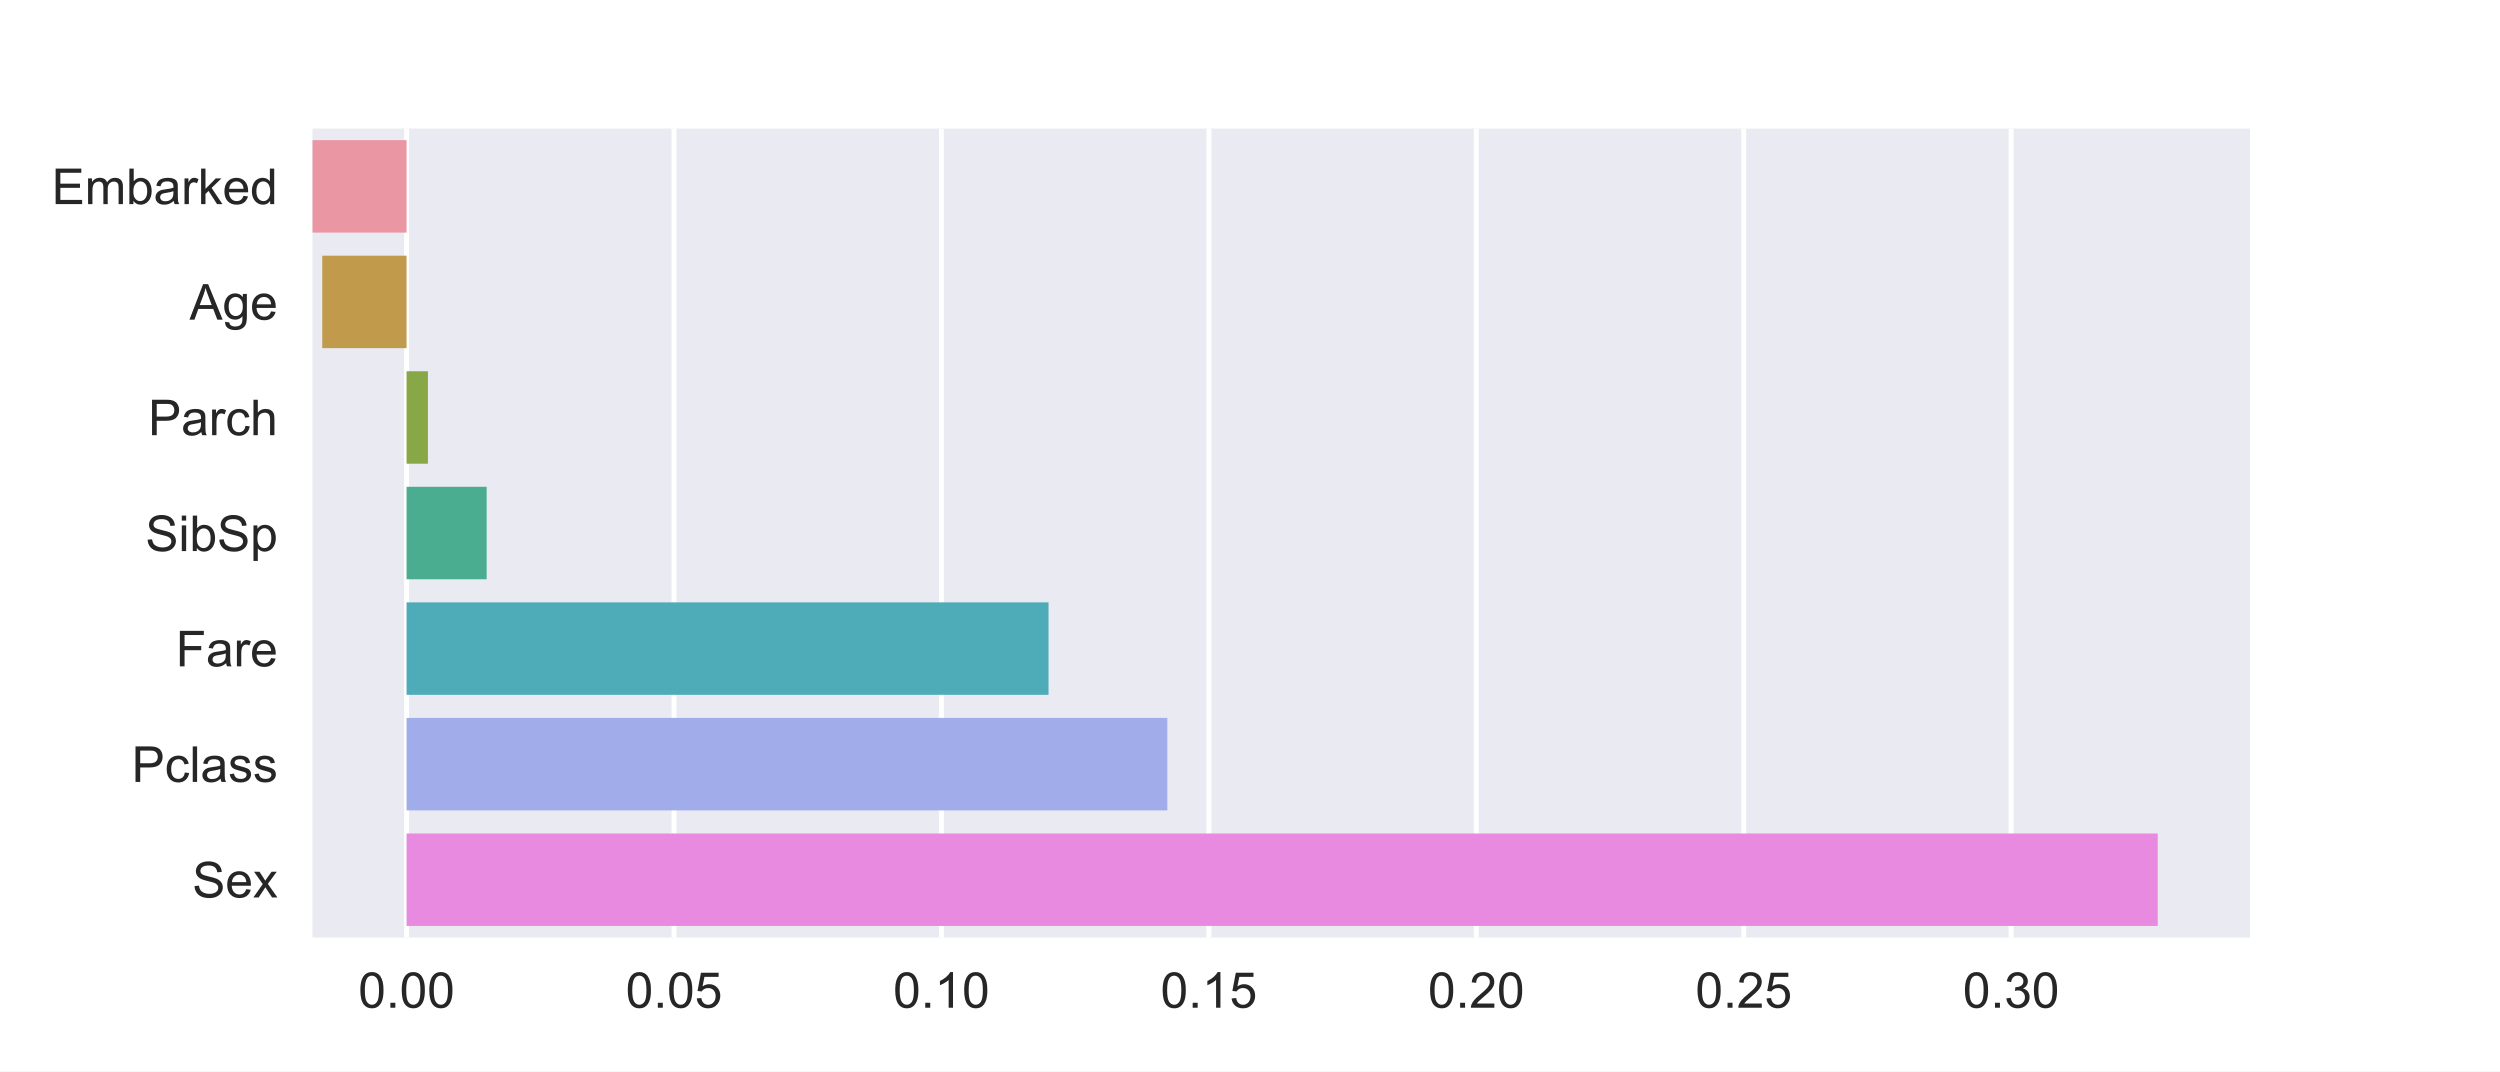
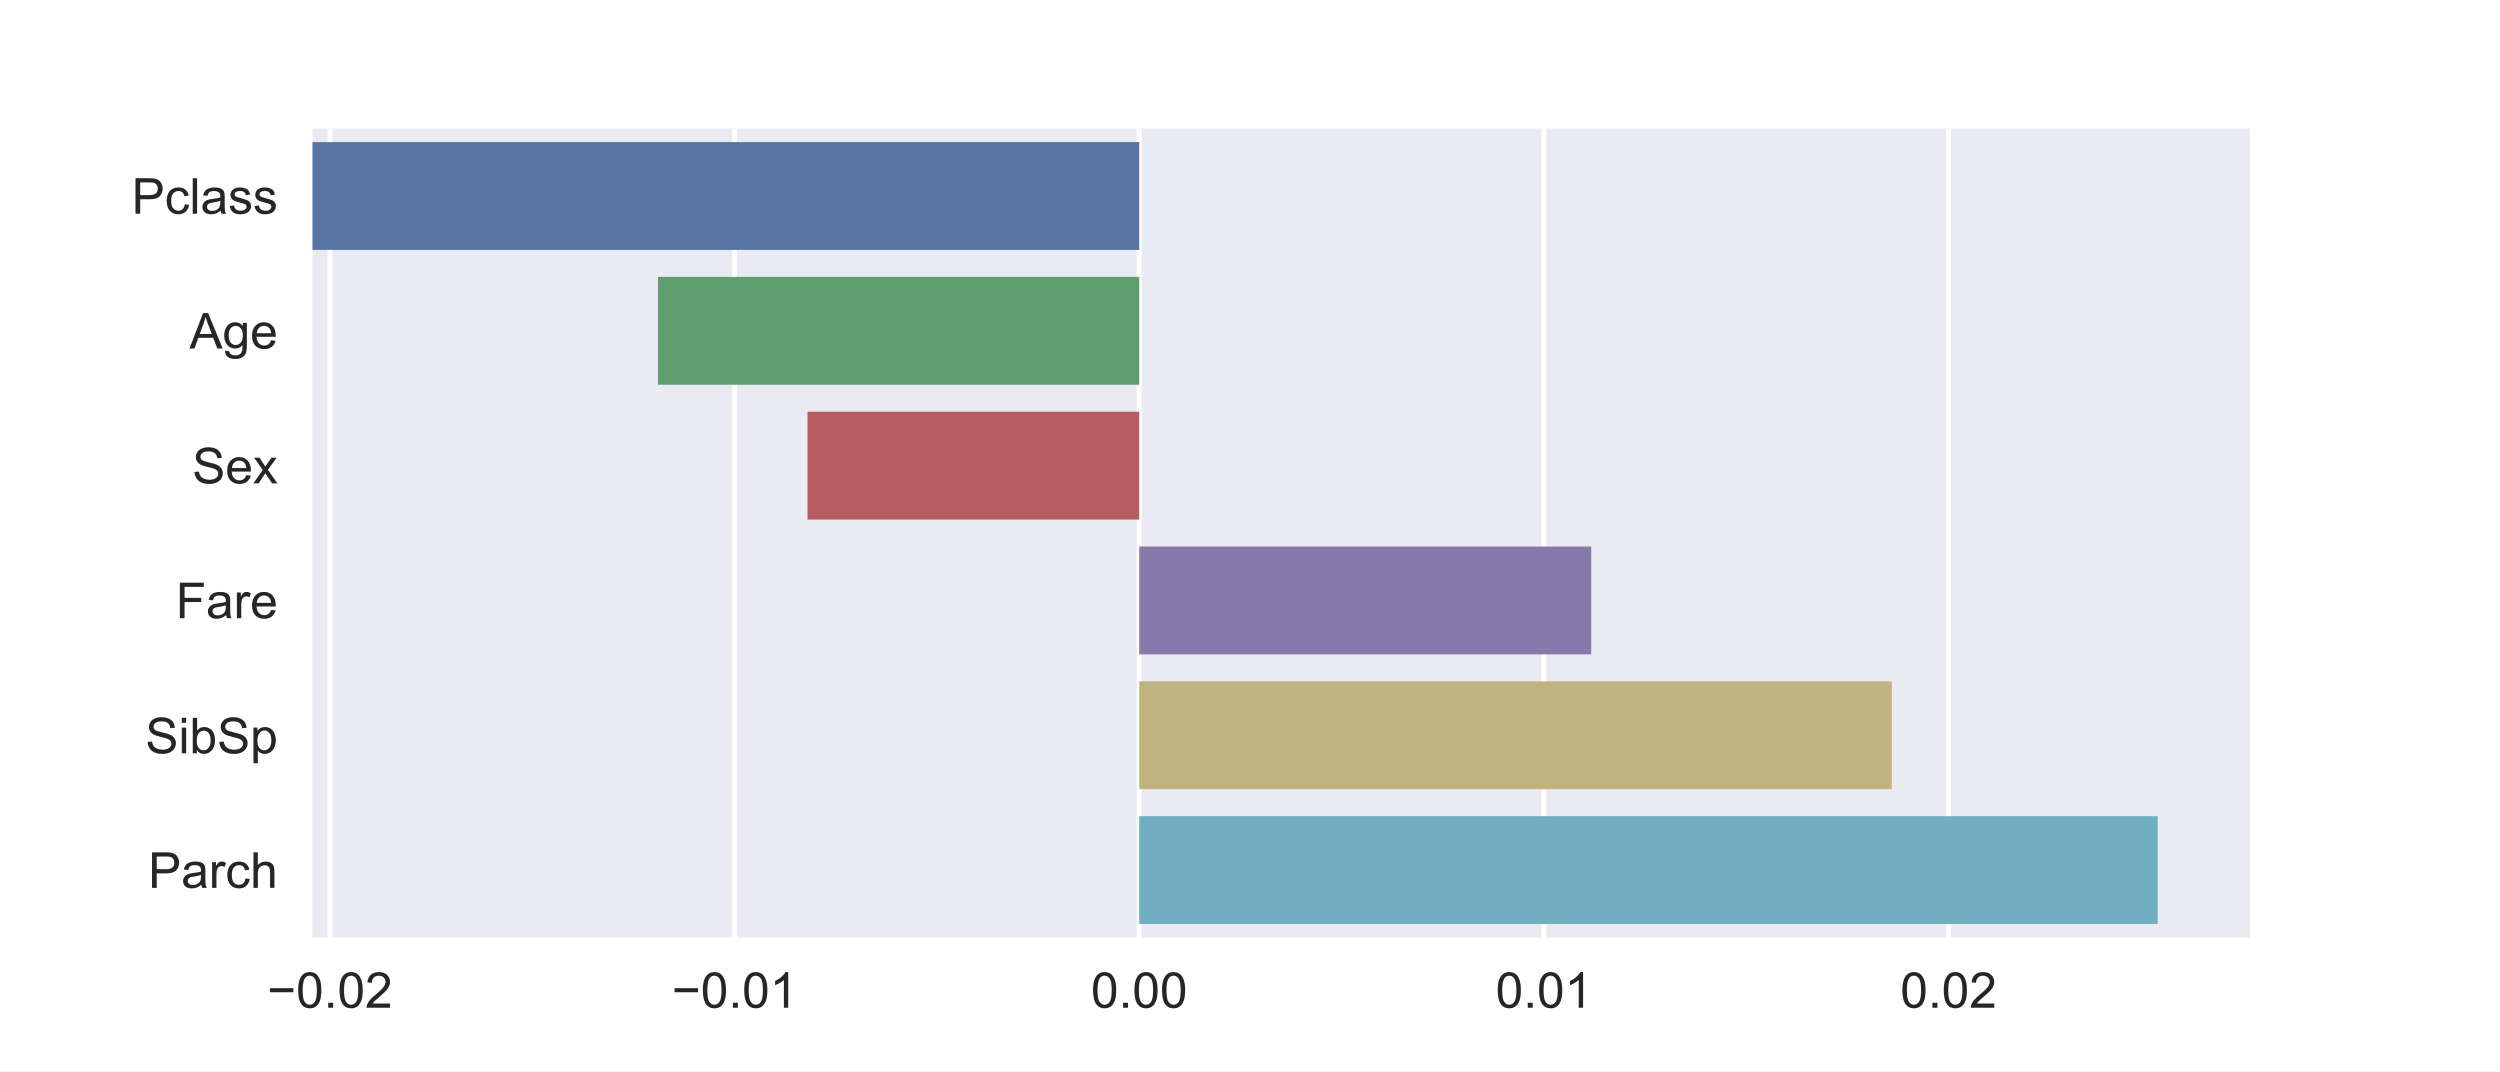
<svg xmlns="http://www.w3.org/2000/svg" xmlns:xlink="http://www.w3.org/1999/xlink" height="216pt" version="1.1" viewBox="0 0 504 216" width="504pt">
  <defs>
    <style type="text/css">
*{stroke-linecap:butt;stroke-linejoin:round;}
  </style>
  </defs>
  <g id="figure_1">
    <g id="patch_1">
      <path d="M 0 216  L 504 216  L 504 0  L 0 0  z " style="fill:#ffffff;" />
    </g>
    <g id="axes_1">
      <g id="patch_2">
        <path d="M 63 189  L 453.6 189  L 453.6 25.92  L 63 25.92  z " style="fill:#eaeaf2;" />
      </g>
      <g id="matplotlib.axis_1">
        <g id="xtick_1">
          <g id="line2d_1">
-             <path clip-path="url(#p3eedf8ca88)" d="M 81.963 189  L 81.963 25.92  " style="fill:none;stroke:#ffffff;stroke-linecap:round;" />
+             <path clip-path="url(#p23049d115a)" d="M 66.51 189  L 66.51 25.92  " style="fill:none;stroke:#ffffff;stroke-linecap:round;" />
          </g>
          <g id="line2d_2" />
          <g id="text_1">
            <defs>
+               <path d="M 52.828 31.203  L 5.562 31.203  L 5.562 39.406  L 52.828 39.406  z " id="ArialMT-2212" />
              <path d="M 4.156 35.297  Q 4.156 48 6.766 55.734  Q 9.375 63.484 14.516 67.672  Q 19.672 71.875 27.484 71.875  Q 33.25 71.875 37.594 69.547  Q 41.938 67.234 44.766 62.859  Q 47.609 58.5 49.219 52.219  Q 50.828 45.953 50.828 35.297  Q 50.828 22.703 48.234 14.969  Q 45.656 7.234 40.5 3  Q 35.359 -1.219 27.484 -1.219  Q 17.141 -1.219 11.234 6.203  Q 4.156 15.141 4.156 35.297  M 13.188 35.297  Q 13.188 17.672 17.312 11.828  Q 21.438 6 27.484 6  Q 33.547 6 37.672 11.859  Q 41.797 17.719 41.797 35.297  Q 41.797 52.984 37.672 58.781  Q 33.547 64.594 27.391 64.594  Q 21.344 64.594 17.719 59.469  Q 13.188 52.938 13.188 35.297  " id="ArialMT-30" />
              <path d="M 9.078 0  L 9.078 10.016  L 19.094 10.016  L 19.094 0  z " id="ArialMT-2e" />
-             </defs>
-             <g style="fill:#262626;" transform="translate(72.23235 203.1578)scale(0.1 -0.1)">
+               <path d="M 50.344 8.453  L 50.344 0  L 3.031 0  Q 2.938 3.172 4.047 6.109  Q 5.859 10.938 9.828 15.625  Q 13.812 20.312 21.344 26.469  Q 33.016 36.031 37.109 41.625  Q 41.219 47.219 41.219 52.203  Q 41.219 57.422 37.469 61  Q 33.734 64.594 27.734 64.594  Q 21.391 64.594 17.578 60.781  Q 13.766 56.984 13.719 50.25  L 4.688 51.172  Q 5.609 61.281 11.656 66.578  Q 17.719 71.875 27.938 71.875  Q 38.234 71.875 44.234 66.156  Q 50.25 60.453 50.25 52  Q 50.25 47.703 48.484 43.547  Q 46.734 39.406 42.656 34.812  Q 38.578 30.219 29.109 22.219  Q 21.188 15.578 18.938 13.203  Q 16.703 10.844 15.234 8.453  z " id="ArialMT-32" />
+             </defs>
+             <g style="fill:#262626;" transform="translate(53.85954 203.1578)scale(0.1 -0.1)">
+               <use xlink:href="#ArialMT-2212" />
+               <use x="58.398" xlink:href="#ArialMT-30" />
+               <use x="114.014" xlink:href="#ArialMT-2e" />
+               <use x="141.797" xlink:href="#ArialMT-30" />
+               <use x="197.412" xlink:href="#ArialMT-32" />
+             </g>
+           </g>
+         </g>
+         <g id="xtick_2">
+           <g id="line2d_3">
+             <path clip-path="url(#p23049d115a)" d="M 148.092 189  L 148.092 25.92  " style="fill:none;stroke:#ffffff;stroke-linecap:round;" />
+           </g>
+           <g id="line2d_4" />
+           <g id="text_2">
+             <defs>
+               <path d="M 37.25 0  L 28.469 0  L 28.469 56  Q 25.297 52.984 20.141 49.953  Q 14.984 46.922 10.891 45.406  L 10.891 53.906  Q 18.266 57.375 23.781 62.297  Q 29.297 67.234 31.594 71.875  L 37.25 71.875  z " id="ArialMT-31" />
+             </defs>
+             <g style="fill:#262626;" transform="translate(135.4411 203.1578)scale(0.1 -0.1)">
+               <use xlink:href="#ArialMT-2212" />
+               <use x="58.398" xlink:href="#ArialMT-30" />
+               <use x="114.014" xlink:href="#ArialMT-2e" />
+               <use x="141.797" xlink:href="#ArialMT-30" />
+               <use x="197.412" xlink:href="#ArialMT-31" />
+             </g>
+           </g>
+         </g>
+         <g id="xtick_3">
+           <g id="line2d_5">
+             <path clip-path="url(#p23049d115a)" d="M 229.673 189  L 229.673 25.92  " style="fill:none;stroke:#ffffff;stroke-linecap:round;" />
+           </g>
+           <g id="line2d_6" />
+           <g id="text_3">
+             <g style="fill:#262626;" transform="translate(219.9429 203.1578)scale(0.1 -0.1)">
              <use xlink:href="#ArialMT-30" />
              <use x="55.615" xlink:href="#ArialMT-2e" />
              <use x="83.398" xlink:href="#ArialMT-30" />
              <use x="139.014" xlink:href="#ArialMT-30" />
            </g>
          </g>
        </g>
-         <g id="xtick_2">
-           <g id="line2d_3">
-             <path clip-path="url(#p3eedf8ca88)" d="M 135.877 189  L 135.877 25.92  " style="fill:none;stroke:#ffffff;stroke-linecap:round;" />
-           </g>
-           <g id="line2d_4" />
-           <g id="text_2">
-             <defs>
-               <path d="M 4.156 18.75  L 13.375 19.531  Q 14.406 12.797 18.141 9.391  Q 21.875 6 27.156 6  Q 33.5 6 37.891 10.781  Q 42.281 15.578 42.281 23.484  Q 42.281 31 38.062 35.344  Q 33.844 39.703 27 39.703  Q 22.75 39.703 19.328 37.766  Q 15.922 35.844 13.969 32.766  L 5.719 33.844  L 12.641 70.609  L 48.25 70.609  L 48.25 62.203  L 19.672 62.203  L 15.828 42.969  Q 22.266 47.469 29.344 47.469  Q 38.719 47.469 45.156 40.969  Q 51.609 34.469 51.609 24.266  Q 51.609 14.547 45.953 7.469  Q 39.062 -1.219 27.156 -1.219  Q 17.391 -1.219 11.203 4.25  Q 5.031 9.719 4.156 18.75  " id="ArialMT-35" />
-             </defs>
-             <g style="fill:#262626;" transform="translate(126.1466 203.1578)scale(0.1 -0.1)">
+         <g id="xtick_4">
+           <g id="line2d_7">
+             <path clip-path="url(#p23049d115a)" d="M 311.255 189  L 311.255 25.92  " style="fill:none;stroke:#ffffff;stroke-linecap:round;" />
+           </g>
+           <g id="line2d_8" />
+           <g id="text_4">
+             <g style="fill:#262626;" transform="translate(301.5244 203.1578)scale(0.1 -0.1)">
              <use xlink:href="#ArialMT-30" />
              <use x="55.615" xlink:href="#ArialMT-2e" />
              <use x="83.398" xlink:href="#ArialMT-30" />
-               <use x="139.014" xlink:href="#ArialMT-35" />
-             </g>
-           </g>
-         </g>
-         <g id="xtick_3">
-           <g id="line2d_5">
-             <path clip-path="url(#p3eedf8ca88)" d="M 189.791 189  L 189.791 25.92  " style="fill:none;stroke:#ffffff;stroke-linecap:round;" />
-           </g>
-           <g id="line2d_6" />
-           <g id="text_3">
-             <defs>
-               <path d="M 37.25 0  L 28.469 0  L 28.469 56  Q 25.297 52.984 20.141 49.953  Q 14.984 46.922 10.891 45.406  L 10.891 53.906  Q 18.266 57.375 23.781 62.297  Q 29.297 67.234 31.594 71.875  L 37.25 71.875  z " id="ArialMT-31" />
-             </defs>
-             <g style="fill:#262626;" transform="translate(180.0609 203.1578)scale(0.1 -0.1)">
+               <use x="139.014" xlink:href="#ArialMT-31" />
+             </g>
+           </g>
+         </g>
+         <g id="xtick_5">
+           <g id="line2d_9">
+             <path clip-path="url(#p23049d115a)" d="M 392.836 189  L 392.836 25.92  " style="fill:none;stroke:#ffffff;stroke-linecap:round;" />
+           </g>
+           <g id="line2d_10" />
+           <g id="text_5">
+             <g style="fill:#262626;" transform="translate(383.1059 203.1578)scale(0.1 -0.1)">
              <use xlink:href="#ArialMT-30" />
              <use x="55.615" xlink:href="#ArialMT-2e" />
-               <use x="83.398" xlink:href="#ArialMT-31" />
-               <use x="139.014" xlink:href="#ArialMT-30" />
-             </g>
-           </g>
-         </g>
-         <g id="xtick_4">
-           <g id="line2d_7">
-             <path clip-path="url(#p3eedf8ca88)" d="M 243.706 189  L 243.706 25.92  " style="fill:none;stroke:#ffffff;stroke-linecap:round;" />
-           </g>
-           <g id="line2d_8" />
-           <g id="text_4">
-             <g style="fill:#262626;" transform="translate(233.9751 203.1578)scale(0.1 -0.1)">
-               <use xlink:href="#ArialMT-30" />
-               <use x="55.615" xlink:href="#ArialMT-2e" />
-               <use x="83.398" xlink:href="#ArialMT-31" />
-               <use x="139.014" xlink:href="#ArialMT-35" />
-             </g>
-           </g>
-         </g>
-         <g id="xtick_5">
-           <g id="line2d_9">
-             <path clip-path="url(#p3eedf8ca88)" d="M 297.62 189  L 297.62 25.92  " style="fill:none;stroke:#ffffff;stroke-linecap:round;" />
-           </g>
-           <g id="line2d_10" />
-           <g id="text_5">
-             <defs>
-               <path d="M 50.344 8.453  L 50.344 0  L 3.031 0  Q 2.938 3.172 4.047 6.109  Q 5.859 10.938 9.828 15.625  Q 13.812 20.312 21.344 26.469  Q 33.016 36.031 37.109 41.625  Q 41.219 47.219 41.219 52.203  Q 41.219 57.422 37.469 61  Q 33.734 64.594 27.734 64.594  Q 21.391 64.594 17.578 60.781  Q 13.766 56.984 13.719 50.25  L 4.688 51.172  Q 5.609 61.281 11.656 66.578  Q 17.719 71.875 27.938 71.875  Q 38.234 71.875 44.234 66.156  Q 50.25 60.453 50.25 52  Q 50.25 47.703 48.484 43.547  Q 46.734 39.406 42.656 34.812  Q 38.578 30.219 29.109 22.219  Q 21.188 15.578 18.938 13.203  Q 16.703 10.844 15.234 8.453  z " id="ArialMT-32" />
-             </defs>
-             <g style="fill:#262626;" transform="translate(287.8894 203.1578)scale(0.1 -0.1)">
-               <use xlink:href="#ArialMT-30" />
-               <use x="55.615" xlink:href="#ArialMT-2e" />
-               <use x="83.398" xlink:href="#ArialMT-32" />
-               <use x="139.014" xlink:href="#ArialMT-30" />
-             </g>
-           </g>
-         </g>
-         <g id="xtick_6">
-           <g id="line2d_11">
-             <path clip-path="url(#p3eedf8ca88)" d="M 351.534 189  L 351.534 25.92  " style="fill:none;stroke:#ffffff;stroke-linecap:round;" />
-           </g>
-           <g id="line2d_12" />
-           <g id="text_6">
-             <g style="fill:#262626;" transform="translate(341.8037 203.1578)scale(0.1 -0.1)">
-               <use xlink:href="#ArialMT-30" />
-               <use x="55.615" xlink:href="#ArialMT-2e" />
-               <use x="83.398" xlink:href="#ArialMT-32" />
-               <use x="139.014" xlink:href="#ArialMT-35" />
-             </g>
-           </g>
-         </g>
-         <g id="xtick_7">
-           <g id="line2d_13">
-             <path clip-path="url(#p3eedf8ca88)" d="M 405.448 189  L 405.448 25.92  " style="fill:none;stroke:#ffffff;stroke-linecap:round;" />
-           </g>
-           <g id="line2d_14" />
-           <g id="text_7">
-             <defs>
-               <path d="M 4.203 18.891  L 12.984 20.062  Q 14.5 12.594 18.141 9.297  Q 21.781 6 27 6  Q 33.203 6 37.469 10.297  Q 41.75 14.594 41.75 20.953  Q 41.75 27 37.797 30.922  Q 33.844 34.859 27.734 34.859  Q 25.25 34.859 21.531 33.891  L 22.516 41.609  Q 23.391 41.5 23.922 41.5  Q 29.547 41.5 34.031 44.422  Q 38.531 47.359 38.531 53.469  Q 38.531 58.297 35.25 61.469  Q 31.984 64.656 26.812 64.656  Q 21.688 64.656 18.266 61.422  Q 14.844 58.203 13.875 51.766  L 5.078 53.328  Q 6.688 62.156 12.391 67.016  Q 18.109 71.875 26.609 71.875  Q 32.469 71.875 37.391 69.359  Q 42.328 66.844 44.938 62.5  Q 47.562 58.156 47.562 53.266  Q 47.562 48.641 45.062 44.828  Q 42.578 41.016 37.703 38.766  Q 44.047 37.312 47.562 32.688  Q 51.078 28.078 51.078 21.141  Q 51.078 11.766 44.234 5.25  Q 37.406 -1.266 26.953 -1.266  Q 17.531 -1.266 11.297 4.344  Q 5.078 9.969 4.203 18.891  " id="ArialMT-33" />
-             </defs>
-             <g style="fill:#262626;" transform="translate(395.7179 203.1578)scale(0.1 -0.1)">
-               <use xlink:href="#ArialMT-30" />
-               <use x="55.615" xlink:href="#ArialMT-2e" />
-               <use x="83.398" xlink:href="#ArialMT-33" />
-               <use x="139.014" xlink:href="#ArialMT-30" />
+               <use x="83.398" xlink:href="#ArialMT-30" />
+               <use x="139.014" xlink:href="#ArialMT-32" />
            </g>
          </g>
        </g>
      </g>
      <g id="matplotlib.axis_2">
        <g id="ytick_1">
-           <g id="line2d_15" />
-           <g id="text_8">
-             <defs>
-               <path d="M 7.906 0  L 7.906 71.578  L 59.672 71.578  L 59.672 63.141  L 17.391 63.141  L 17.391 41.219  L 56.984 41.219  L 56.984 32.812  L 17.391 32.812  L 17.391 8.453  L 61.328 8.453  L 61.328 0  z " id="ArialMT-45" />
-               <path d="M 6.594 0  L 6.594 51.859  L 14.453 51.859  L 14.453 44.578  Q 16.891 48.391 20.938 50.703  Q 25 53.031 30.172 53.031  Q 35.938 53.031 39.625 50.641  Q 43.312 48.25 44.828 43.953  Q 50.984 53.031 60.844 53.031  Q 68.562 53.031 72.703 48.75  Q 76.859 44.484 76.859 35.594  L 76.859 0  L 68.109 0  L 68.109 32.672  Q 68.109 37.938 67.25 40.25  Q 66.406 42.578 64.156 43.984  Q 61.922 45.406 58.891 45.406  Q 53.422 45.406 49.797 41.766  Q 46.188 38.141 46.188 30.125  L 46.188 0  L 37.406 0  L 37.406 33.688  Q 37.406 39.547 35.25 42.469  Q 33.109 45.406 28.219 45.406  Q 24.516 45.406 21.359 43.453  Q 18.219 41.5 16.797 37.734  Q 15.375 33.984 15.375 26.906  L 15.375 0  z " id="ArialMT-6d" />
-               <path d="M 14.703 0  L 6.547 0  L 6.547 71.578  L 15.328 71.578  L 15.328 46.047  Q 20.906 53.031 29.547 53.031  Q 34.328 53.031 38.594 51.094  Q 42.875 49.172 45.625 45.672  Q 48.391 42.188 49.953 37.25  Q 51.516 32.328 51.516 26.703  Q 51.516 13.375 44.922 6.094  Q 38.328 -1.172 29.109 -1.172  Q 19.922 -1.172 14.703 6.5  z M 14.594 26.312  Q 14.594 17 17.141 12.844  Q 21.297 6.062 28.375 6.062  Q 34.125 6.062 38.328 11.062  Q 42.531 16.062 42.531 25.984  Q 42.531 36.141 38.5 40.969  Q 34.469 45.797 28.766 45.797  Q 23 45.797 18.797 40.797  Q 14.594 35.797 14.594 26.312  " id="ArialMT-62" />
-               <path d="M 40.438 6.391  Q 35.547 2.25 31.031 0.531  Q 26.516 -1.172 21.344 -1.172  Q 12.797 -1.172 8.203 3  Q 3.609 7.172 3.609 13.672  Q 3.609 17.484 5.344 20.625  Q 7.078 23.781 9.891 25.688  Q 12.703 27.594 16.219 28.562  Q 18.797 29.25 24.031 29.891  Q 34.672 31.156 39.703 32.906  Q 39.75 34.719 39.75 35.203  Q 39.75 40.578 37.25 42.781  Q 33.891 45.75 27.25 45.75  Q 21.047 45.75 18.094 43.578  Q 15.141 41.406 13.719 35.891  L 5.125 37.062  Q 6.297 42.578 8.984 45.969  Q 11.672 49.359 16.75 51.188  Q 21.828 53.031 28.516 53.031  Q 35.156 53.031 39.297 51.469  Q 43.453 49.906 45.406 47.531  Q 47.359 45.172 48.141 41.547  Q 48.578 39.312 48.578 33.453  L 48.578 21.734  Q 48.578 9.469 49.141 6.219  Q 49.703 2.984 51.375 0  L 42.188 0  Q 40.828 2.734 40.438 6.391  M 39.703 26.031  Q 34.906 24.078 25.344 22.703  Q 19.922 21.922 17.672 20.938  Q 15.438 19.969 14.203 18.094  Q 12.984 16.219 12.984 13.922  Q 12.984 10.406 15.641 8.062  Q 18.312 5.719 23.438 5.719  Q 28.516 5.719 32.469 7.938  Q 36.422 10.156 38.281 14.016  Q 39.703 17 39.703 22.797  z " id="ArialMT-61" />
-               <path d="M 6.5 0  L 6.5 51.859  L 14.406 51.859  L 14.406 44  Q 17.438 49.516 20 51.266  Q 22.562 53.031 25.641 53.031  Q 30.078 53.031 34.672 50.203  L 31.641 42.047  Q 28.422 43.953 25.203 43.953  Q 22.312 43.953 20.016 42.219  Q 17.719 40.484 16.75 37.406  Q 15.281 32.719 15.281 27.156  L 15.281 0  z " id="ArialMT-72" />
-               <path d="M 6.641 0  L 6.641 71.578  L 15.438 71.578  L 15.438 30.766  L 36.234 51.859  L 47.609 51.859  L 27.781 32.625  L 49.609 0  L 38.766 0  L 21.625 26.516  L 15.438 20.562  L 15.438 0  z " id="ArialMT-6b" />
-               <path d="M 42.094 16.703  L 51.172 15.578  Q 49.031 7.625 43.219 3.219  Q 37.406 -1.172 28.375 -1.172  Q 17 -1.172 10.328 5.828  Q 3.656 12.844 3.656 25.484  Q 3.656 38.578 10.391 45.797  Q 17.141 53.031 27.875 53.031  Q 38.281 53.031 44.875 45.953  Q 51.469 38.875 51.469 26.031  Q 51.469 25.25 51.422 23.688  L 12.75 23.688  Q 13.234 15.141 17.578 10.594  Q 21.922 6.062 28.422 6.062  Q 33.25 6.062 36.672 8.594  Q 40.094 11.141 42.094 16.703  M 13.234 30.906  L 42.188 30.906  Q 41.609 37.453 38.875 40.719  Q 34.672 45.797 27.984 45.797  Q 21.922 45.797 17.797 41.75  Q 13.672 37.703 13.234 30.906  " id="ArialMT-65" />
-               <path d="M 40.234 0  L 40.234 6.547  Q 35.297 -1.172 25.734 -1.172  Q 19.531 -1.172 14.328 2.25  Q 9.125 5.672 6.266 11.797  Q 3.422 17.922 3.422 25.875  Q 3.422 33.641 6 39.969  Q 8.594 46.297 13.766 49.656  Q 18.953 53.031 25.344 53.031  Q 30.031 53.031 33.688 51.047  Q 37.359 49.078 39.656 45.906  L 39.656 71.578  L 48.391 71.578  L 48.391 0  z M 12.453 25.875  Q 12.453 15.922 16.641 10.984  Q 20.844 6.062 26.562 6.062  Q 32.328 6.062 36.344 10.766  Q 40.375 15.484 40.375 25.141  Q 40.375 35.797 36.266 40.766  Q 32.172 45.75 26.172 45.75  Q 20.312 45.75 16.375 40.969  Q 12.453 36.188 12.453 25.875  " id="ArialMT-64" />
-             </defs>
-             <g style="fill:#262626;" transform="translate(10.42656 41.14748)scale(0.1 -0.1)">
-               <use xlink:href="#ArialMT-45" />
-               <use x="66.699" xlink:href="#ArialMT-6d" />
-               <use x="150" xlink:href="#ArialMT-62" />
-               <use x="205.615" xlink:href="#ArialMT-61" />
-               <use x="261.23" xlink:href="#ArialMT-72" />
-               <use x="294.531" xlink:href="#ArialMT-6b" />
-               <use x="344.531" xlink:href="#ArialMT-65" />
-               <use x="400.146" xlink:href="#ArialMT-64" />
-             </g>
-           </g>
-         </g>
-         <g id="ytick_2">
-           <g id="line2d_16" />
-           <g id="text_9">
-             <defs>
-               <path d="M -0.141 0  L 27.344 71.578  L 37.547 71.578  L 66.844 0  L 56.062 0  L 47.703 21.688  L 17.781 21.688  L 9.906 0  z M 20.516 29.391  L 44.781 29.391  L 37.312 49.219  Q 33.891 58.25 32.234 64.062  Q 30.859 57.172 28.375 50.391  z " id="ArialMT-41" />
-               <path d="M 4.984 -4.297  L 13.531 -5.562  Q 14.062 -9.516 16.5 -11.328  Q 19.781 -13.766 25.438 -13.766  Q 31.547 -13.766 34.859 -11.328  Q 38.188 -8.891 39.359 -4.5  Q 40.047 -1.812 39.984 6.781  Q 34.234 0 25.641 0  Q 14.938 0 9.078 7.719  Q 3.219 15.438 3.219 26.219  Q 3.219 33.641 5.906 39.906  Q 8.594 46.188 13.688 49.609  Q 18.797 53.031 25.688 53.031  Q 34.859 53.031 40.828 45.609  L 40.828 51.859  L 48.922 51.859  L 48.922 7.031  Q 48.922 -5.078 46.453 -10.125  Q 44 -15.188 38.641 -18.109  Q 33.297 -21.047 25.484 -21.047  Q 16.219 -21.047 10.5 -16.875  Q 4.781 -12.703 4.984 -4.297  M 12.25 26.859  Q 12.25 16.656 16.297 11.969  Q 20.359 7.281 26.469 7.281  Q 32.516 7.281 36.609 11.938  Q 40.719 16.609 40.719 26.562  Q 40.719 36.078 36.5 40.906  Q 32.281 45.75 26.312 45.75  Q 20.453 45.75 16.344 40.984  Q 12.25 36.234 12.25 26.859  " id="ArialMT-67" />
-             </defs>
-             <g style="fill:#262626;" transform="translate(38.20781 64.44462)scale(0.1 -0.1)">
-               <use xlink:href="#ArialMT-41" />
-               <use x="66.699" xlink:href="#ArialMT-67" />
-               <use x="122.314" xlink:href="#ArialMT-65" />
-             </g>
-           </g>
-         </g>
-         <g id="ytick_3">
-           <g id="line2d_17" />
-           <g id="text_10">
+           <g id="line2d_11" />
+           <g id="text_6">
            <defs>
              <path d="M 7.719 0  L 7.719 71.578  L 34.719 71.578  Q 41.844 71.578 45.609 70.906  Q 50.875 70.016 54.438 67.547  Q 58.016 65.094 60.188 60.641  Q 62.359 56.203 62.359 50.875  Q 62.359 41.75 56.547 35.422  Q 50.734 29.109 35.547 29.109  L 17.188 29.109  L 17.188 0  z M 17.188 37.547  L 35.688 37.547  Q 44.875 37.547 48.734 40.969  Q 52.594 44.391 52.594 50.594  Q 52.594 55.078 50.312 58.266  Q 48.047 61.469 44.344 62.5  Q 41.938 63.141 35.5 63.141  L 17.188 63.141  z " id="ArialMT-50" />
              <path d="M 40.438 19  L 49.078 17.875  Q 47.656 8.938 41.812 3.875  Q 35.984 -1.172 27.484 -1.172  Q 16.844 -1.172 10.375 5.781  Q 3.906 12.75 3.906 25.734  Q 3.906 34.125 6.688 40.422  Q 9.469 46.734 15.156 49.875  Q 20.844 53.031 27.547 53.031  Q 35.984 53.031 41.359 48.75  Q 46.734 44.484 48.25 36.625  L 39.703 35.297  Q 38.484 40.531 35.375 43.156  Q 32.281 45.797 27.875 45.797  Q 21.234 45.797 17.078 41.031  Q 12.938 36.281 12.938 25.984  Q 12.938 15.531 16.938 10.797  Q 20.953 6.062 27.391 6.062  Q 32.562 6.062 36.031 9.234  Q 39.5 12.406 40.438 19  " id="ArialMT-63" />
-               <path d="M 6.594 0  L 6.594 71.578  L 15.375 71.578  L 15.375 45.906  Q 21.531 53.031 30.906 53.031  Q 36.672 53.031 40.922 50.75  Q 45.172 48.484 47 44.484  Q 48.828 40.484 48.828 32.859  L 48.828 0  L 40.047 0  L 40.047 32.859  Q 40.047 39.453 37.188 42.453  Q 34.328 45.453 29.109 45.453  Q 25.203 45.453 21.75 43.422  Q 18.312 41.406 16.844 37.938  Q 15.375 34.469 15.375 28.375  L 15.375 0  z " id="ArialMT-68" />
-             </defs>
-             <g style="fill:#262626;" transform="translate(29.87813 87.74176)scale(0.1 -0.1)">
-               <use xlink:href="#ArialMT-50" />
-               <use x="66.699" xlink:href="#ArialMT-61" />
-               <use x="122.314" xlink:href="#ArialMT-72" />
-               <use x="155.615" xlink:href="#ArialMT-63" />
-               <use x="205.615" xlink:href="#ArialMT-68" />
-             </g>
-           </g>
-         </g>
-         <g id="ytick_4">
-           <g id="line2d_18" />
-           <g id="text_11">
-             <defs>
-               <path d="M 4.5 23  L 13.422 23.781  Q 14.062 18.406 16.375 14.969  Q 18.703 11.531 23.578 9.406  Q 28.469 7.281 34.578 7.281  Q 39.984 7.281 44.141 8.891  Q 48.297 10.5 50.312 13.297  Q 52.344 16.109 52.344 19.438  Q 52.344 22.797 50.391 25.312  Q 48.438 27.828 43.953 29.547  Q 41.062 30.672 31.203 33.031  Q 21.344 35.406 17.391 37.5  Q 12.25 40.188 9.734 44.156  Q 7.234 48.141 7.234 53.078  Q 7.234 58.5 10.297 63.203  Q 13.375 67.922 19.281 70.359  Q 25.203 72.797 32.422 72.797  Q 40.375 72.797 46.453 70.234  Q 52.547 67.672 55.812 62.688  Q 59.078 57.719 59.328 51.422  L 50.25 50.734  Q 49.516 57.516 45.281 60.984  Q 41.062 64.453 32.812 64.453  Q 24.219 64.453 20.281 61.297  Q 16.359 58.156 16.359 53.719  Q 16.359 49.859 19.141 47.359  Q 21.875 44.875 33.422 42.266  Q 44.969 39.656 49.266 37.703  Q 55.516 34.812 58.484 30.391  Q 61.469 25.984 61.469 20.219  Q 61.469 14.5 58.203 9.438  Q 54.938 4.391 48.797 1.578  Q 42.672 -1.219 35.016 -1.219  Q 25.297 -1.219 18.719 1.609  Q 12.156 4.438 8.422 10.125  Q 4.688 15.828 4.5 23  " id="ArialMT-53" />
-               <path d="M 6.641 61.469  L 6.641 71.578  L 15.438 71.578  L 15.438 61.469  z M 6.641 0  L 6.641 51.859  L 15.438 51.859  L 15.438 0  z " id="ArialMT-69" />
-               <path d="M 6.594 -19.875  L 6.594 51.859  L 14.594 51.859  L 14.594 45.125  Q 17.438 49.078 21 51.047  Q 24.562 53.031 29.641 53.031  Q 36.281 53.031 41.359 49.609  Q 46.438 46.188 49.016 39.953  Q 51.609 33.734 51.609 26.312  Q 51.609 18.359 48.75 11.984  Q 45.906 5.609 40.453 2.219  Q 35.016 -1.172 29 -1.172  Q 24.609 -1.172 21.109 0.688  Q 17.625 2.547 15.375 5.375  L 15.375 -19.875  z M 14.547 25.641  Q 14.547 15.625 18.594 10.844  Q 22.656 6.062 28.422 6.062  Q 34.281 6.062 38.453 11.016  Q 42.625 15.969 42.625 26.375  Q 42.625 36.281 38.547 41.203  Q 34.469 46.141 28.812 46.141  Q 23.188 46.141 18.859 40.891  Q 14.547 35.641 14.547 25.641  " id="ArialMT-70" />
-             </defs>
-             <g style="fill:#262626;" transform="translate(29.31563 111.0998)scale(0.1 -0.1)">
-               <use xlink:href="#ArialMT-53" />
-               <use x="66.699" xlink:href="#ArialMT-69" />
-               <use x="88.916" xlink:href="#ArialMT-62" />
-               <use x="144.531" xlink:href="#ArialMT-53" />
-               <use x="211.23" xlink:href="#ArialMT-70" />
-             </g>
-           </g>
-         </g>
-         <g id="ytick_5">
-           <g id="line2d_19" />
-           <g id="text_12">
-             <defs>
-               <path d="M 8.203 0  L 8.203 71.578  L 56.5 71.578  L 56.5 63.141  L 17.672 63.141  L 17.672 40.969  L 51.266 40.969  L 51.266 32.516  L 17.672 32.516  L 17.672 0  z " id="ArialMT-46" />
-             </defs>
-             <g style="fill:#262626;" transform="translate(35.44062 134.336)scale(0.1 -0.1)">
-               <use xlink:href="#ArialMT-46" />
-               <use x="61.084" xlink:href="#ArialMT-61" />
-               <use x="116.699" xlink:href="#ArialMT-72" />
-               <use x="150" xlink:href="#ArialMT-65" />
-             </g>
-           </g>
-         </g>
-         <g id="ytick_6">
-           <g id="line2d_20" />
-           <g id="text_13">
-             <defs>
              <path d="M 6.391 0  L 6.391 71.578  L 15.188 71.578  L 15.188 0  z " id="ArialMT-6c" />
+               <path d="M 40.438 6.391  Q 35.547 2.25 31.031 0.531  Q 26.516 -1.172 21.344 -1.172  Q 12.797 -1.172 8.203 3  Q 3.609 7.172 3.609 13.672  Q 3.609 17.484 5.344 20.625  Q 7.078 23.781 9.891 25.688  Q 12.703 27.594 16.219 28.562  Q 18.797 29.25 24.031 29.891  Q 34.672 31.156 39.703 32.906  Q 39.75 34.719 39.75 35.203  Q 39.75 40.578 37.25 42.781  Q 33.891 45.75 27.25 45.75  Q 21.047 45.75 18.094 43.578  Q 15.141 41.406 13.719 35.891  L 5.125 37.062  Q 6.297 42.578 8.984 45.969  Q 11.672 49.359 16.75 51.188  Q 21.828 53.031 28.516 53.031  Q 35.156 53.031 39.297 51.469  Q 43.453 49.906 45.406 47.531  Q 47.359 45.172 48.141 41.547  Q 48.578 39.312 48.578 33.453  L 48.578 21.734  Q 48.578 9.469 49.141 6.219  Q 49.703 2.984 51.375 0  L 42.188 0  Q 40.828 2.734 40.438 6.391  M 39.703 26.031  Q 34.906 24.078 25.344 22.703  Q 19.922 21.922 17.672 20.938  Q 15.438 19.969 14.203 18.094  Q 12.984 16.219 12.984 13.922  Q 12.984 10.406 15.641 8.062  Q 18.312 5.719 23.438 5.719  Q 28.516 5.719 32.469 7.938  Q 36.422 10.156 38.281 14.016  Q 39.703 17 39.703 22.797  z " id="ArialMT-61" />
              <path d="M 3.078 15.484  L 11.766 16.844  Q 12.5 11.625 15.844 8.844  Q 19.188 6.062 25.203 6.062  Q 31.25 6.062 34.172 8.516  Q 37.109 10.984 37.109 14.312  Q 37.109 17.281 34.516 19  Q 32.719 20.172 25.531 21.969  Q 15.875 24.422 12.141 26.203  Q 8.406 27.984 6.469 31.125  Q 4.547 34.281 4.547 38.094  Q 4.547 41.547 6.125 44.5  Q 7.719 47.469 10.453 49.422  Q 12.5 50.922 16.031 51.969  Q 19.578 53.031 23.641 53.031  Q 29.734 53.031 34.344 51.266  Q 38.969 49.516 41.156 46.5  Q 43.359 43.5 44.188 38.484  L 35.594 37.312  Q 35.016 41.312 32.203 43.547  Q 29.391 45.797 24.266 45.797  Q 18.219 45.797 15.625 43.797  Q 13.031 41.797 13.031 39.109  Q 13.031 37.406 14.109 36.031  Q 15.188 34.625 17.484 33.688  Q 18.797 33.203 25.25 31.453  Q 34.578 28.953 38.25 27.359  Q 41.938 25.781 44.031 22.75  Q 46.141 19.734 46.141 15.234  Q 46.141 10.844 43.578 6.953  Q 41.016 3.078 36.172 0.953  Q 31.344 -1.172 25.25 -1.172  Q 15.141 -1.172 9.844 3.031  Q 4.547 7.234 3.078 15.484  " id="ArialMT-73" />
            </defs>
-             <g style="fill:#262626;" transform="translate(26.54688 157.6332)scale(0.1 -0.1)">
+             <g style="fill:#262626;" transform="translate(26.54688 43.08891)scale(0.1 -0.1)">
              <use xlink:href="#ArialMT-50" />
              <use x="66.699" xlink:href="#ArialMT-63" />
              <use x="116.699" xlink:href="#ArialMT-6c" />
              <use x="138.916" xlink:href="#ArialMT-61" />
              <use x="194.531" xlink:href="#ArialMT-73" />
              <use x="244.531" xlink:href="#ArialMT-73" />
            </g>
          </g>
        </g>
-         <g id="ytick_7">
-           <g id="line2d_21" />
-           <g id="text_14">
-             <defs>
+         <g id="ytick_2">
+           <g id="line2d_12" />
+           <g id="text_7">
+             <defs>
+               <path d="M -0.141 0  L 27.344 71.578  L 37.547 71.578  L 66.844 0  L 56.062 0  L 47.703 21.688  L 17.781 21.688  L 9.906 0  z M 20.516 29.391  L 44.781 29.391  L 37.312 49.219  Q 33.891 58.25 32.234 64.062  Q 30.859 57.172 28.375 50.391  z " id="ArialMT-41" />
+               <path d="M 4.984 -4.297  L 13.531 -5.562  Q 14.062 -9.516 16.5 -11.328  Q 19.781 -13.766 25.438 -13.766  Q 31.547 -13.766 34.859 -11.328  Q 38.188 -8.891 39.359 -4.5  Q 40.047 -1.812 39.984 6.781  Q 34.234 0 25.641 0  Q 14.938 0 9.078 7.719  Q 3.219 15.438 3.219 26.219  Q 3.219 33.641 5.906 39.906  Q 8.594 46.188 13.688 49.609  Q 18.797 53.031 25.688 53.031  Q 34.859 53.031 40.828 45.609  L 40.828 51.859  L 48.922 51.859  L 48.922 7.031  Q 48.922 -5.078 46.453 -10.125  Q 44 -15.188 38.641 -18.109  Q 33.297 -21.047 25.484 -21.047  Q 16.219 -21.047 10.5 -16.875  Q 4.781 -12.703 4.984 -4.297  M 12.25 26.859  Q 12.25 16.656 16.297 11.969  Q 20.359 7.281 26.469 7.281  Q 32.516 7.281 36.609 11.938  Q 40.719 16.609 40.719 26.562  Q 40.719 36.078 36.5 40.906  Q 32.281 45.75 26.312 45.75  Q 20.453 45.75 16.344 40.984  Q 12.25 36.234 12.25 26.859  " id="ArialMT-67" />
+               <path d="M 42.094 16.703  L 51.172 15.578  Q 49.031 7.625 43.219 3.219  Q 37.406 -1.172 28.375 -1.172  Q 17 -1.172 10.328 5.828  Q 3.656 12.844 3.656 25.484  Q 3.656 38.578 10.391 45.797  Q 17.141 53.031 27.875 53.031  Q 38.281 53.031 44.875 45.953  Q 51.469 38.875 51.469 26.031  Q 51.469 25.25 51.422 23.688  L 12.75 23.688  Q 13.234 15.141 17.578 10.594  Q 21.922 6.062 28.422 6.062  Q 33.25 6.062 36.672 8.594  Q 40.094 11.141 42.094 16.703  M 13.234 30.906  L 42.188 30.906  Q 41.609 37.453 38.875 40.719  Q 34.672 45.797 27.984 45.797  Q 21.922 45.797 17.797 41.75  Q 13.672 37.703 13.234 30.906  " id="ArialMT-65" />
+             </defs>
+             <g style="fill:#262626;" transform="translate(38.20781 70.26891)scale(0.1 -0.1)">
+               <use xlink:href="#ArialMT-41" />
+               <use x="66.699" xlink:href="#ArialMT-67" />
+               <use x="122.314" xlink:href="#ArialMT-65" />
+             </g>
+           </g>
+         </g>
+         <g id="ytick_3">
+           <g id="line2d_13" />
+           <g id="text_8">
+             <defs>
+               <path d="M 4.5 23  L 13.422 23.781  Q 14.062 18.406 16.375 14.969  Q 18.703 11.531 23.578 9.406  Q 28.469 7.281 34.578 7.281  Q 39.984 7.281 44.141 8.891  Q 48.297 10.5 50.312 13.297  Q 52.344 16.109 52.344 19.438  Q 52.344 22.797 50.391 25.312  Q 48.438 27.828 43.953 29.547  Q 41.062 30.672 31.203 33.031  Q 21.344 35.406 17.391 37.5  Q 12.25 40.188 9.734 44.156  Q 7.234 48.141 7.234 53.078  Q 7.234 58.5 10.297 63.203  Q 13.375 67.922 19.281 70.359  Q 25.203 72.797 32.422 72.797  Q 40.375 72.797 46.453 70.234  Q 52.547 67.672 55.812 62.688  Q 59.078 57.719 59.328 51.422  L 50.25 50.734  Q 49.516 57.516 45.281 60.984  Q 41.062 64.453 32.812 64.453  Q 24.219 64.453 20.281 61.297  Q 16.359 58.156 16.359 53.719  Q 16.359 49.859 19.141 47.359  Q 21.875 44.875 33.422 42.266  Q 44.969 39.656 49.266 37.703  Q 55.516 34.812 58.484 30.391  Q 61.469 25.984 61.469 20.219  Q 61.469 14.5 58.203 9.438  Q 54.938 4.391 48.797 1.578  Q 42.672 -1.219 35.016 -1.219  Q 25.297 -1.219 18.719 1.609  Q 12.156 4.438 8.422 10.125  Q 4.688 15.828 4.5 23  " id="ArialMT-53" />
              <path d="M 0.734 0  L 19.672 26.953  L 2.156 51.859  L 13.141 51.859  L 21.094 39.703  Q 23.344 36.234 24.703 33.891  Q 26.859 37.109 28.656 39.594  L 37.406 51.859  L 47.906 51.859  L 29.984 27.438  L 49.266 0  L 38.484 0  L 27.828 16.109  L 25 20.453  L 11.375 0  z " id="ArialMT-78" />
            </defs>
-             <g style="fill:#262626;" transform="translate(38.76875 180.9303)scale(0.1 -0.1)">
+             <g style="fill:#262626;" transform="translate(38.76875 97.44891)scale(0.1 -0.1)">
              <use xlink:href="#ArialMT-53" />
              <use x="66.699" xlink:href="#ArialMT-65" />
              <use x="122.314" xlink:href="#ArialMT-78" />
            </g>
          </g>
        </g>
+         <g id="ytick_4">
+           <g id="line2d_14" />
+           <g id="text_9">
+             <defs>
+               <path d="M 8.203 0  L 8.203 71.578  L 56.5 71.578  L 56.5 63.141  L 17.672 63.141  L 17.672 40.969  L 51.266 40.969  L 51.266 32.516  L 17.672 32.516  L 17.672 0  z " id="ArialMT-46" />
+               <path d="M 6.5 0  L 6.5 51.859  L 14.406 51.859  L 14.406 44  Q 17.438 49.516 20 51.266  Q 22.562 53.031 25.641 53.031  Q 30.078 53.031 34.672 50.203  L 31.641 42.047  Q 28.422 43.953 25.203 43.953  Q 22.312 43.953 20.016 42.219  Q 17.719 40.484 16.75 37.406  Q 15.281 32.719 15.281 27.156  L 15.281 0  z " id="ArialMT-72" />
+             </defs>
+             <g style="fill:#262626;" transform="translate(35.44062 124.6289)scale(0.1 -0.1)">
+               <use xlink:href="#ArialMT-46" />
+               <use x="61.084" xlink:href="#ArialMT-61" />
+               <use x="116.699" xlink:href="#ArialMT-72" />
+               <use x="150" xlink:href="#ArialMT-65" />
+             </g>
+           </g>
+         </g>
+         <g id="ytick_5">
+           <g id="line2d_15" />
+           <g id="text_10">
+             <defs>
+               <path d="M 6.641 61.469  L 6.641 71.578  L 15.438 71.578  L 15.438 61.469  z M 6.641 0  L 6.641 51.859  L 15.438 51.859  L 15.438 0  z " id="ArialMT-69" />
+               <path d="M 14.703 0  L 6.547 0  L 6.547 71.578  L 15.328 71.578  L 15.328 46.047  Q 20.906 53.031 29.547 53.031  Q 34.328 53.031 38.594 51.094  Q 42.875 49.172 45.625 45.672  Q 48.391 42.188 49.953 37.25  Q 51.516 32.328 51.516 26.703  Q 51.516 13.375 44.922 6.094  Q 38.328 -1.172 29.109 -1.172  Q 19.922 -1.172 14.703 6.5  z M 14.594 26.312  Q 14.594 17 17.141 12.844  Q 21.297 6.062 28.375 6.062  Q 34.125 6.062 38.328 11.062  Q 42.531 16.062 42.531 25.984  Q 42.531 36.141 38.5 40.969  Q 34.469 45.797 28.766 45.797  Q 23 45.797 18.797 40.797  Q 14.594 35.797 14.594 26.312  " id="ArialMT-62" />
+               <path d="M 6.594 -19.875  L 6.594 51.859  L 14.594 51.859  L 14.594 45.125  Q 17.438 49.078 21 51.047  Q 24.562 53.031 29.641 53.031  Q 36.281 53.031 41.359 49.609  Q 46.438 46.188 49.016 39.953  Q 51.609 33.734 51.609 26.312  Q 51.609 18.359 48.75 11.984  Q 45.906 5.609 40.453 2.219  Q 35.016 -1.172 29 -1.172  Q 24.609 -1.172 21.109 0.688  Q 17.625 2.547 15.375 5.375  L 15.375 -19.875  z M 14.547 25.641  Q 14.547 15.625 18.594 10.844  Q 22.656 6.062 28.422 6.062  Q 34.281 6.062 38.453 11.016  Q 42.625 15.969 42.625 26.375  Q 42.625 36.281 38.547 41.203  Q 34.469 46.141 28.812 46.141  Q 23.188 46.141 18.859 40.891  Q 14.547 35.641 14.547 25.641  " id="ArialMT-70" />
+             </defs>
+             <g style="fill:#262626;" transform="translate(29.31563 151.8698)scale(0.1 -0.1)">
+               <use xlink:href="#ArialMT-53" />
+               <use x="66.699" xlink:href="#ArialMT-69" />
+               <use x="88.916" xlink:href="#ArialMT-62" />
+               <use x="144.531" xlink:href="#ArialMT-53" />
+               <use x="211.23" xlink:href="#ArialMT-70" />
+             </g>
+           </g>
+         </g>
+         <g id="ytick_6">
+           <g id="line2d_16" />
+           <g id="text_11">
+             <defs>
+               <path d="M 6.594 0  L 6.594 71.578  L 15.375 71.578  L 15.375 45.906  Q 21.531 53.031 30.906 53.031  Q 36.672 53.031 40.922 50.75  Q 45.172 48.484 47 44.484  Q 48.828 40.484 48.828 32.859  L 48.828 0  L 40.047 0  L 40.047 32.859  Q 40.047 39.453 37.188 42.453  Q 34.328 45.453 29.109 45.453  Q 25.203 45.453 21.75 43.422  Q 18.312 41.406 16.844 37.938  Q 15.375 34.469 15.375 28.375  L 15.375 0  z " id="ArialMT-68" />
+             </defs>
+             <g style="fill:#262626;" transform="translate(29.87813 178.9889)scale(0.1 -0.1)">
+               <use xlink:href="#ArialMT-50" />
+               <use x="66.699" xlink:href="#ArialMT-61" />
+               <use x="122.314" xlink:href="#ArialMT-72" />
+               <use x="155.615" xlink:href="#ArialMT-63" />
+               <use x="205.615" xlink:href="#ArialMT-68" />
+             </g>
+           </g>
+         </g>
      </g>
      <g id="patch_3">
-         <path clip-path="url(#p3eedf8ca88)" d="M 63 28.25  L 81.963 28.25  L 81.963 46.887  L 63 46.887  z " style="fill:#ea96a3;" />
+         <path clip-path="url(#p23049d115a)" d="M 63 28.638  L 229.673 28.638  L 229.673 50.382  L 63 50.382  z " style="fill:#5875a4;" />
      </g>
      <g id="patch_4">
-         <path clip-path="url(#p3eedf8ca88)" d="M 64.971 51.547  L 81.963 51.547  L 81.963 70.185  L 64.971 70.185  z " style="fill:#c29a4b;" />
+         <path clip-path="url(#p23049d115a)" d="M 132.656 55.818  L 229.673 55.818  L 229.673 77.562  L 132.656 77.562  z " style="fill:#5f9e6e;" />
      </g>
      <g id="patch_5">
-         <path clip-path="url(#p3eedf8ca88)" d="M 81.963 74.844  L 86.269 74.844  L 86.269 93.482  L 81.963 93.482  z " style="fill:#88a746;" />
+         <path clip-path="url(#p23049d115a)" d="M 162.79 82.998  L 229.673 82.998  L 229.673 104.742  L 162.79 104.742  z " style="fill:#b55d60;" />
      </g>
      <g id="patch_6">
-         <path clip-path="url(#p3eedf8ca88)" d="M 81.963 98.141  L 98.11 98.141  L 98.11 116.779  L 81.963 116.779  z " style="fill:#4aad8f;" />
+         <path clip-path="url(#p23049d115a)" d="M 229.673 110.178  L 320.782 110.178  L 320.782 131.922  L 229.673 131.922  z " style="fill:#857aaa;" />
      </g>
      <g id="patch_7">
-         <path clip-path="url(#p3eedf8ca88)" d="M 81.963 121.438  L 211.384 121.438  L 211.384 140.076  L 81.963 140.076  z " style="fill:#4eabb8;" />
+         <path clip-path="url(#p23049d115a)" d="M 229.673 137.358  L 381.387 137.358  L 381.387 159.102  L 229.673 159.102  z " style="fill:#c1b37f;" />
      </g>
      <g id="patch_8">
-         <path clip-path="url(#p3eedf8ca88)" d="M 81.963 144.735  L 235.333 144.735  L 235.333 163.373  L 81.963 163.373  z " style="fill:#a0adea;" />
+         <path clip-path="url(#p23049d115a)" d="M 229.673 164.538  L 435 164.538  L 435 186.282  L 229.673 186.282  z " style="fill:#71aec0;" />
+       </g>
+       <g id="line2d_17">
+         <path clip-path="url(#p23049d115a)" d="M 0 0  " style="fill:none;stroke:#424242;stroke-linecap:round;stroke-width:3.15;" />
+       </g>
+       <g id="line2d_18">
+         <path clip-path="url(#p23049d115a)" d="M 0 0  " style="fill:none;stroke:#424242;stroke-linecap:round;stroke-width:3.15;" />
+       </g>
+       <g id="line2d_19">
+         <path clip-path="url(#p23049d115a)" d="M 0 0  " style="fill:none;stroke:#424242;stroke-linecap:round;stroke-width:3.15;" />
+       </g>
+       <g id="line2d_20">
+         <path clip-path="url(#p23049d115a)" d="M 0 0  " style="fill:none;stroke:#424242;stroke-linecap:round;stroke-width:3.15;" />
+       </g>
+       <g id="line2d_21">
+         <path clip-path="url(#p23049d115a)" d="M 0 0  " style="fill:none;stroke:#424242;stroke-linecap:round;stroke-width:3.15;" />
+       </g>
+       <g id="line2d_22">
+         <path clip-path="url(#p23049d115a)" d="M 0 0  " style="fill:none;stroke:#424242;stroke-linecap:round;stroke-width:3.15;" />
      </g>
      <g id="patch_9">
-         <path clip-path="url(#p3eedf8ca88)" d="M 81.963 168.033  L 435 168.033  L 435 186.67  L 81.963 186.67  z " style="fill:#e78ae0;" />
-       </g>
-       <g id="line2d_22">
-         <path clip-path="url(#p3eedf8ca88)" d="M 0 0  " style="fill:none;stroke:#424242;stroke-linecap:round;stroke-width:3.15;" />
-       </g>
-       <g id="line2d_23">
-         <path clip-path="url(#p3eedf8ca88)" d="M 0 0  " style="fill:none;stroke:#424242;stroke-linecap:round;stroke-width:3.15;" />
-       </g>
-       <g id="line2d_24">
-         <path clip-path="url(#p3eedf8ca88)" d="M 0 0  " style="fill:none;stroke:#424242;stroke-linecap:round;stroke-width:3.15;" />
-       </g>
-       <g id="line2d_25">
-         <path clip-path="url(#p3eedf8ca88)" d="M 0 0  " style="fill:none;stroke:#424242;stroke-linecap:round;stroke-width:3.15;" />
-       </g>
-       <g id="line2d_26">
-         <path clip-path="url(#p3eedf8ca88)" d="M 0 0  " style="fill:none;stroke:#424242;stroke-linecap:round;stroke-width:3.15;" />
-       </g>
-       <g id="line2d_27">
-         <path clip-path="url(#p3eedf8ca88)" d="M 0 0  " style="fill:none;stroke:#424242;stroke-linecap:round;stroke-width:3.15;" />
-       </g>
-       <g id="line2d_28">
-         <path clip-path="url(#p3eedf8ca88)" d="M 0 0  " style="fill:none;stroke:#424242;stroke-linecap:round;stroke-width:3.15;" />
+         <path d="M 63 189  L 63 25.92  " style="fill:none;" />
      </g>
      <g id="patch_10">
-         <path d="M 63 189  L 63 25.92  " style="fill:none;" />
+         <path d="M 453.6 189  L 453.6 25.92  " style="fill:none;" />
      </g>
      <g id="patch_11">
-         <path d="M 453.6 189  L 453.6 25.92  " style="fill:none;" />
+         <path d="M 63 189  L 453.6 189  " style="fill:none;" />
      </g>
      <g id="patch_12">
-         <path d="M 63 189  L 453.6 189  " style="fill:none;" />
-       </g>
-       <g id="patch_13">
        <path d="M 63 25.92  L 453.6 25.92  " style="fill:none;" />
      </g>
    </g>
  </g>
  <defs>
-     <clipPath id="p3eedf8ca88">
+     <clipPath id="p23049d115a">
      <rect height="163.08" width="390.6" x="63" y="25.92" />
    </clipPath>
  </defs>
</svg>
